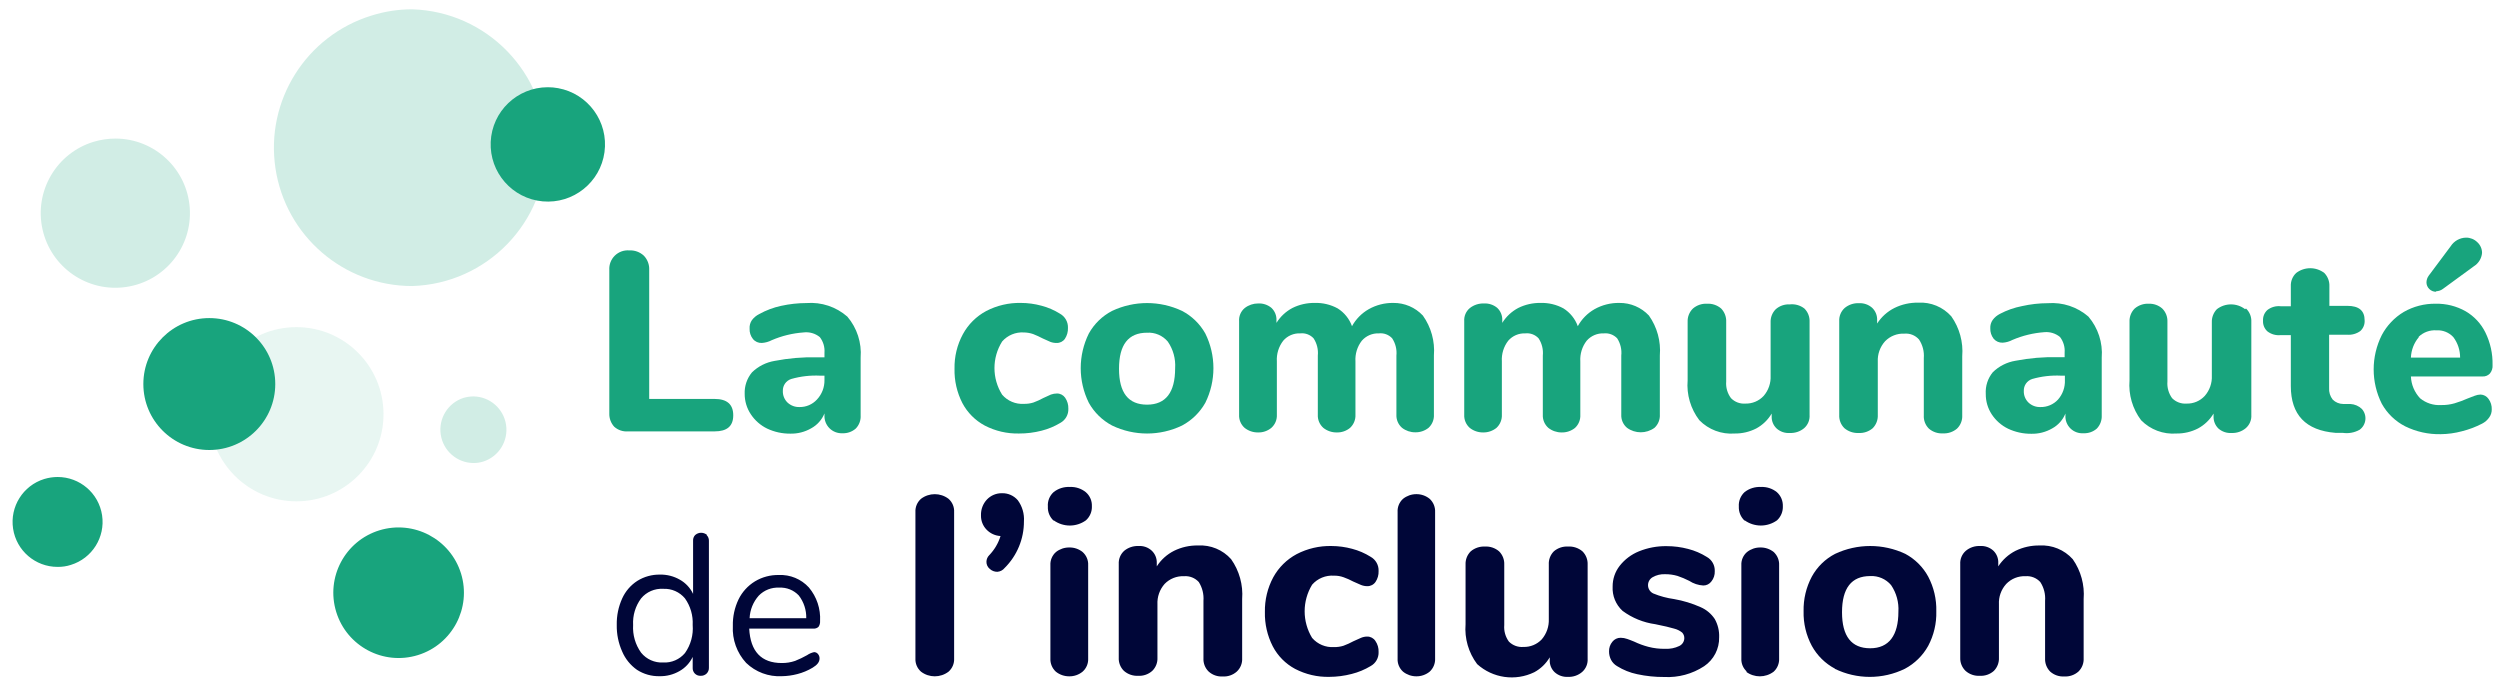
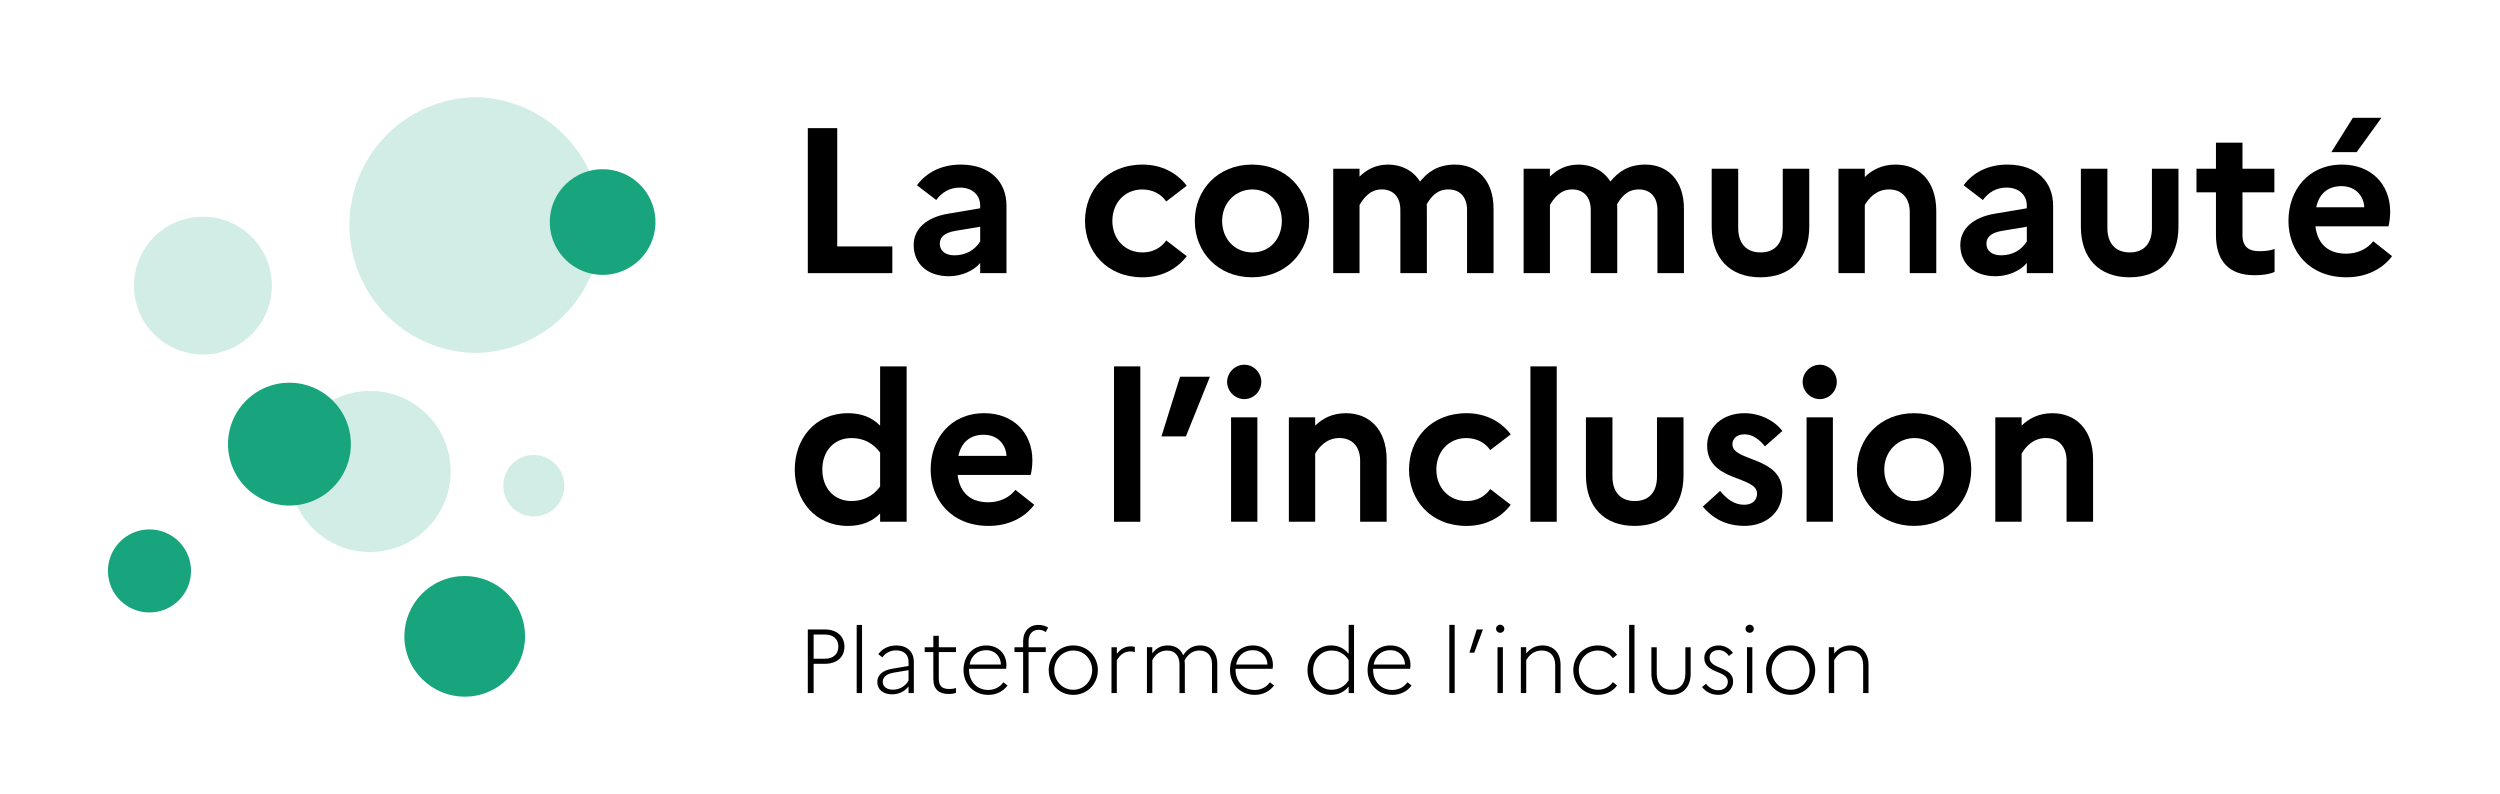
- <svg xmlns="http://www.w3.org/2000/svg" width="940" height="255" viewBox="0 0 940 255" preserveAspectRatio="xMinYMin meet" fill="none">
-   <path fill-rule="evenodd" clip-rule="evenodd" d="M266.55 203.3a2.853 2.853 0 00-.85-2.1l.15-.05a3.401 3.401 0 00-4.45 0 2.851 2.851 0 00-.8 2.15v20a11.998 11.998 0 00-5-5.35 14.352 14.352 0 00-7.45-1.9c-3-.05-5.952.766-8.5 2.35a15.408 15.408 0 00-5.7 6.6 22.956 22.956 0 00-2.05 10 23.364 23.364 0 002.05 10 16.104 16.104 0 005.55 6.85 15 15 0 008.5 2.4c2.61.056 5.186-.601 7.45-1.9a11.998 11.998 0 005-5.35v4.05a2.9 2.9 0 00.8 2.2 2.847 2.847 0 002.2.85 3.047 3.047 0 002.25-.85c.577-.583.885-1.38.85-2.2V203.3zm-6.1 31.7a16.045 16.045 0 01-2.9 10.55 9.997 9.997 0 01-8.2 3.55 9.998 9.998 0 01-8.3-3.7 16.198 16.198 0 01-3-10.4 15.35 15.35 0 013-10 10.001 10.001 0 018.3-3.6 10.001 10.001 0 018.2 3.6 15.851 15.851 0 012.9 10zM308.15 247.6a2.451 2.451 0 00-.6-1.7 1.852 1.852 0 00-1.45-.7 7.404 7.404 0 00-2.65 1.15 36.034 36.034 0 01-4.5 2.15 14.99 14.99 0 01-5 .8c-7.7 0-11.8-4.35-12.25-12.95h24.1a2.501 2.501 0 001.95-.65 3.402 3.402 0 00.6-2.2 18.102 18.102 0 00-4.2-12.6 14.449 14.449 0 00-11.35-4.7 16.742 16.742 0 00-8.95 2.4 16.397 16.397 0 00-6.15 6.75 21.897 21.897 0 00-2.15 10 18.952 18.952 0 005 13.9 17.95 17.95 0 0013.4 5 24.23 24.23 0 005.85-.8 21.547 21.547 0 005.75-2.4c1.75-1.05 2.6-2.15 2.6-3.45zm-26.3-15.15a13.65 13.65 0 013.45-8.5 10 10 0 017.7-3 9.4 9.4 0 017.35 2.95 13.45 13.45 0 012.8 8.55h-21.3z" fill="#000638" />
-   <path d="M346.3 252.55a6.2 6.2 0 01-2.1-5v-55a6.201 6.201 0 012.1-5 8.55 8.55 0 0110.35 0 6.198 6.198 0 012.1 5v55a6.197 6.197 0 01-2.1 5 8.548 8.548 0 01-10.35 0zM382.7 188.1a12.052 12.052 0 012.3 7.95 24.55 24.55 0 01-7.25 17.5A3.897 3.897 0 01375 215a4.102 4.102 0 01-2.85-1.1 3.35 3.35 0 01-1.25-2.65 3.604 3.604 0 011.05-2.5 17.944 17.944 0 004.25-7.2 7.898 7.898 0 01-5.3-2.45 7.452 7.452 0 01-2.05-5.35 8.303 8.303 0 012.25-5.95 7.65 7.65 0 015.65-2.35 7.554 7.554 0 015.95 2.65z" fill="#000638" />
-   <path fill-rule="evenodd" clip-rule="evenodd" d="M394 190.45a6.698 6.698 0 002.2 5.35v-.15a10.35 10.35 0 0012.1 0 6.749 6.749 0 002.25-5.35 6.601 6.601 0 00-2.3-5.25 8.85 8.85 0 00-6-1.95 9.052 9.052 0 00-6.05 1.9 6.6 6.6 0 00-2.2 5.45zm.95 57.1a6.35 6.35 0 002.05 5 8 8 0 005.05 1.75 7.746 7.746 0 005-1.75 6.197 6.197 0 002.1-5v-35a6.198 6.198 0 00-2.1-5 7.704 7.704 0 00-5-1.7 7.952 7.952 0 00-5 1.7 6.201 6.201 0 00-2.1 5v35z" fill="#000638" />
-   <path d="M462.9 210.25a23.002 23.002 0 014.15 15v22.25a6.35 6.35 0 01-2 5 7.297 7.297 0 01-5.3 1.85 7.2 7.2 0 01-5.3-1.85 6.497 6.497 0 01-1.95-5v-21.6a11.603 11.603 0 00-1.75-7.05 6.8 6.8 0 00-5.55-2.2 9.603 9.603 0 00-7.3 2.9 10.8 10.8 0 00-2.7 7.7v20a6.5 6.5 0 01-1.95 5 7.297 7.297 0 01-5.3 1.85 7.498 7.498 0 01-5.35-1.85 6.497 6.497 0 01-1.95-5V212.1a6.249 6.249 0 012.05-5 7.953 7.953 0 015.35-1.8 6.65 6.65 0 015 1.75 6.05 6.05 0 011.9 4.6v1.3a16.597 16.597 0 016.5-5.85 19.55 19.55 0 019-2 15.453 15.453 0 0112.45 5.15zM486.95 251.5a20.25 20.25 0 01-8.4-8.5 27.002 27.002 0 01-2.95-12.9 26.548 26.548 0 013.15-13.05 21.706 21.706 0 018.8-8.7 27.107 27.107 0 0113.1-3.05 29.97 29.97 0 017.75 1.05 25.023 25.023 0 016.95 3 5.85 5.85 0 013 5.35 6.852 6.852 0 01-1.15 4.1 3.649 3.649 0 01-3.1 1.6 6.347 6.347 0 01-2.35-.45l-2.95-1.3a26.126 26.126 0 00-3.6-1.6 10.013 10.013 0 00-3.6-.6 10.003 10.003 0 00-8.25 3.4 19.25 19.25 0 000 20 10 10 0 008.25 3.45 10.84 10.84 0 003.55-.5 28.033 28.033 0 003.75-1.7l2.9-1.3a5.912 5.912 0 012.3-.45 3.6 3.6 0 013.05 1.65 6.801 6.801 0 011.2 4.15 5.75 5.75 0 01-3 5.3 26.072 26.072 0 01-7.1 2.95 33.75 33.75 0 01-8.45 1.1c-4.468.1-8.888-.932-12.85-3zM527.55 252.55a6.199 6.199 0 01-2.05-5v-55a6.201 6.201 0 012.05-5 8.003 8.003 0 015-1.75 7.85 7.85 0 015 1.75 6.35 6.35 0 012.05 5v55a6.35 6.35 0 01-2.05 5 7.85 7.85 0 01-5 1.75 7.997 7.997 0 01-5-1.75zM595 207.3a6.598 6.598 0 011.95 5v35.35a6.1 6.1 0 01-2.05 5 7.651 7.651 0 01-5.35 1.85 6.85 6.85 0 01-5-1.75 5.948 5.948 0 01-1.85-4.6v-1a14.998 14.998 0 01-5.8 5.6 19.4 19.4 0 01-21.5-3.05 22.051 22.051 0 01-4.35-15v-22.4a6.598 6.598 0 011.95-5 7.702 7.702 0 015.35-1.8 7.503 7.503 0 015.3 1.8 6.598 6.598 0 011.95 5V235a9.248 9.248 0 001.75 6.25 6.9 6.9 0 005.45 2 9.098 9.098 0 006.9-2.85 11.052 11.052 0 002.65-7.65V212.3a6.551 6.551 0 011.9-5 7.503 7.503 0 015.3-1.8 7.699 7.699 0 015.45 1.8zM615.6 253.5a23.056 23.056 0 01-7.6-3.05 5.995 5.995 0 01-2.25-2.35 6.887 6.887 0 01-.75-3.1 5.447 5.447 0 011.25-3.7 3.9 3.9 0 013.1-1.5 7.56 7.56 0 012.5.45c.8.3 1.7.6 2.6 1a30.013 30.013 0 005.3 1.95c2.088.547 4.242.8 6.4.75 1.81.094 3.615-.267 5.25-1.05a3.3 3.3 0 001.9-2.9 3 3 0 00-.8-2.15 7.81 7.81 0 00-3.05-1.5c-1.5-.45-3.8-1-7.05-1.65a26.908 26.908 0 01-12.3-5 11.547 11.547 0 01-3.75-9.15 12.546 12.546 0 012.65-7.8 17.6 17.6 0 017.25-5.45 26.6 26.6 0 0110.4-1.95 31.591 31.591 0 018.1 1.05 24.683 24.683 0 017 3 5.85 5.85 0 013 5.35 5.75 5.75 0 01-1.25 3.85 3.749 3.749 0 01-3.05 1.55 10.743 10.743 0 01-5.3-1.75 32.444 32.444 0 00-4.4-1.85 16.084 16.084 0 00-4.65-.65 8.652 8.652 0 00-4.75 1.15 3.45 3.45 0 00.3 6.1 31.845 31.845 0 007.8 2.1 42.198 42.198 0 0110 3.05c2.159.941 4 2.486 5.3 4.45a13.003 13.003 0 011.65 6.85 12.798 12.798 0 01-5.65 10.9 24.996 24.996 0 01-15 4.05 46.667 46.667 0 01-10.15-1.05z" fill="#000638" />
-   <path fill-rule="evenodd" clip-rule="evenodd" d="M653.8 190.45a6.85 6.85 0 002.2 5.35v-.15a10.448 10.448 0 0012.15 0 6.852 6.852 0 002.2-5.35 6.75 6.75 0 00-2.25-5.25 8.853 8.853 0 00-6-1.95 9.208 9.208 0 00-6.1 1.9 6.75 6.75 0 00-2.2 5.45zm.95 57.1a6.197 6.197 0 002.1 5h-.35a8.599 8.599 0 0010.4 0 6.35 6.35 0 002.05-5v-35a6.35 6.35 0 00-2.05-5 7.8 7.8 0 00-5-1.7 7.952 7.952 0 00-5 1.7 6.098 6.098 0 00-2.15 5v35zM681.25 242.85a21.356 21.356 0 008.75 8.6h-.15a30 30 0 0026.4 0 21.643 21.643 0 008.75-8.6 26.14 26.14 0 003.05-13A26.504 26.504 0 00725 216.8a21.205 21.205 0 00-8.6-8.55 31.002 31.002 0 00-26.4 0 20.906 20.906 0 00-8.75 8.55 26.501 26.501 0 00-3.1 13.05 26.193 26.193 0 003.1 13zm29.8-22.85a16.051 16.051 0 012.75 10c0 8.9-3.55 13.75-10.6 13.75s-10.6-4.5-10.6-13.55 3.55-13.6 10.6-13.6a9.601 9.601 0 017.85 3.4z" fill="#000638" />
-   <path d="M779.35 210.25a23.002 23.002 0 014.1 15v22.25a6.5 6.5 0 01-1.95 5 7.397 7.397 0 01-5.35 1.85 7.294 7.294 0 01-5.3-1.85 6.648 6.648 0 01-1.9-5v-21.6a11.257 11.257 0 00-1.8-7.05 6.8 6.8 0 00-5.55-2.2 9.5 9.5 0 00-7.25 2.9 10.599 10.599 0 00-2.75 7.7v20a6.652 6.652 0 01-1.9 5 7.295 7.295 0 01-5.3 1.85 7.397 7.397 0 01-5.35-1.85 6.55 6.55 0 01-2-5V212.1a6.15 6.15 0 012.1-5 7.798 7.798 0 015.35-1.8 6.754 6.754 0 015 1.75 6.052 6.052 0 011.85 4.6v1.3a16.953 16.953 0 016.5-5.85 20.01 20.01 0 019-2 15.598 15.598 0 0112.5 5.15z" fill="#000638" />
-   <circle opacity=".5" cx="111.45" cy="155.75" r="32.75" fill="#D1EDE5" />
-   <circle cx="78.7" cy="144.4" r="24.8" fill="#18A47D" />
-   <path d="M155 3.5a50.547 50.547 0 00-15.3 2.35c-24.595 7.569-39.956 31.989-36.127 57.436 3.828 25.447 25.693 44.267 51.427 44.264 28.105-.871 50.437-23.906 50.437-52.025 0-28.118-22.332-51.154-50.437-52.025z" fill="#D1EDE5" />
-   <path d="M173.35 215.651c3.981 12.957-3.293 26.69-16.249 30.675-12.957 3.985-26.691-3.285-30.681-16.24-3.989-12.955 3.276-26.692 16.23-30.685 12.963-3.968 26.692 3.299 30.7 16.25zM21.65 179.35c-1.694.008-3.378.26-5 .75a16.9 16.9 0 005 33.05 15.453 15.453 0 005-.75 16.9 16.9 0 00-5-33.05z" fill="#18A47D" />
-   <path d="M178 149.051a13.754 13.754 0 00-3.7.55 12.548 12.548 0 00-8.577 13.824A12.55 12.55 0 00178 174.101a12.118 12.118 0 003.7-.55 12.55 12.55 0 00-3.7-24.5M43.45 52.1c-2.777.006-5.538.41-8.2 1.2-14.057 4.25-22.457 18.623-19.26 32.956 3.196 14.333 16.908 23.775 31.438 21.648 14.531-2.126 24.962-15.1 23.918-29.749C70.302 63.507 58.136 52.143 43.45 52.1z" fill="#D1EDE5" />
-   <path d="M205.95 32.8c-11.493.02-20.939 9.074-21.443 20.556-.505 11.482 8.11 21.33 19.557 22.358 11.447 1.027 21.678-7.13 23.226-18.518 1.548-11.389-6.134-21.98-17.44-24.046a20.558 20.558 0 00-3.9-.35zM230.95 160.45a7.053 7.053 0 01-1.85-5V101.5a6.953 6.953 0 017.5-7.35 7.45 7.45 0 015.5 2 7.246 7.246 0 012 5.35V150h24.6c4.65 0 7 2.05 7 6.15 0 4.1-2.35 6.05-7 6.05h-32.55a6.898 6.898 0 01-5.2-1.75z" fill="#18A47D" />
-   <path fill-rule="evenodd" clip-rule="evenodd" d="M323.6 134.45a21.196 21.196 0 00-5-15.4 20.85 20.85 0 00-15.35-5.1 44.708 44.708 0 00-9.55 1.05 30.024 30.024 0 00-8.25 3.1 7.65 7.65 0 00-2.75 2.3 5.003 5.003 0 00-.85 3.15 5.802 5.802 0 001.25 3.9 4.05 4.05 0 003.35 1.5 9.29 9.29 0 003.75-1.05 36.839 36.839 0 0111.9-2.9 8.099 8.099 0 016.15 1.75 8.5 8.5 0 011.75 5.9v1.7h-2.75a74.62 74.62 0 00-16 1.35 16 16 0 00-8.5 4.3 11.95 11.95 0 00-2.75 8.1 13.707 13.707 0 002.3 7.65 15.403 15.403 0 006.15 5.4 19.994 19.994 0 008.7 1.9 14.998 14.998 0 007.85-2 11.148 11.148 0 005-5.6v.7a6.453 6.453 0 006.75 6.75 7.095 7.095 0 005-1.75 6.498 6.498 0 001.85-5v-21.7zM310 142.9a10.4 10.4 0 01-2.85 7.35 8.702 8.702 0 01-6.55 2.8 6.301 6.301 0 01-4.45-1.65 5.8 5.8 0 01-1.8-4.4 4.55 4.55 0 013.15-4.5 33.502 33.502 0 0110.9-1.25h1.6v1.65z" fill="#18A47D" />
-   <path d="M370.25 160a20.397 20.397 0 01-8.4-8.45 27.002 27.002 0 01-2.95-12.9 26.196 26.196 0 013.15-13 21.548 21.548 0 018.75-8.7 27.052 27.052 0 0113.05-3.05 29.54 29.54 0 017.75 1.05 25.023 25.023 0 016.95 3 5.85 5.85 0 013 5.35 6.951 6.951 0 01-1.15 4.1 3.65 3.65 0 01-3.1 1.55 6.282 6.282 0 01-2.35-.4l-2.9-1.3a35.217 35.217 0 00-3.6-1.65 11.349 11.349 0 00-3.45-.6 10.001 10.001 0 00-8.2 3.4 18.801 18.801 0 000 20 9.998 9.998 0 008.2 3.45 11.037 11.037 0 003.55-.5 27.427 27.427 0 003.75-1.7l2.85-1.3a6.955 6.955 0 012.3-.4 3.701 3.701 0 013.05 1.6 6.903 6.903 0 011.2 4.15 5.8 5.8 0 01-3 5.3 26.072 26.072 0 01-7.1 2.95 33.404 33.404 0 01-8.45 1.05 26.639 26.639 0 01-12.9-3z" fill="#18A47D" />
-   <path fill-rule="evenodd" clip-rule="evenodd" d="M409.4 151.45a21.503 21.503 0 008.75 8.55 30.3 30.3 0 0026.3 0 21.854 21.854 0 008.75-8.55 29.347 29.347 0 000-26.05 21.395 21.395 0 00-8.75-8.5 30.8 30.8 0 00-26.3 0 21.1 21.1 0 00-8.75 8.5 29.347 29.347 0 000 26.05zm29.7-23a15.796 15.796 0 012.75 10v.05c0 9-3.5 13.65-10.55 13.65-7.05 0-10.55-4.45-10.55-13.5s3.5-13.55 10.55-13.55a9.399 9.399 0 017.8 3.35z" fill="#18A47D" />
-   <path d="M535 118.65a22.75 22.75 0 014.15 15v22.2a6.3 6.3 0 01-2 5 7.749 7.749 0 01-5 1.7 8.048 8.048 0 01-5-1.7 6.2 6.2 0 01-2.1-5V133.7a10.004 10.004 0 00-1.6-6.5 5.95 5.95 0 00-5-1.85 8.049 8.049 0 00-6.4 2.75 11.546 11.546 0 00-2.4 7.8v20a6.35 6.35 0 01-2.05 5 7.55 7.55 0 01-5 1.7 7.946 7.946 0 01-5-1.7 6.2 6.2 0 01-2.1-5v-22.2a10.004 10.004 0 00-1.6-6.5 5.95 5.95 0 00-5-1.85 7.952 7.952 0 00-6.4 2.75 11.546 11.546 0 00-2.4 7.8v20a6.2 6.2 0 01-2.1 5 7.55 7.55 0 01-5 1.7 7.946 7.946 0 01-5-1.7 6.2 6.2 0 01-2.1-5v-35.1a5.899 5.899 0 012.15-5 8.15 8.15 0 015-1.7 7.203 7.203 0 015 1.65 6.05 6.05 0 011.9 4.7v.95a15.7 15.7 0 016-5.6 18.25 18.25 0 018.4-1.9 16.955 16.955 0 018.6 2.05 13.155 13.155 0 015.4 6.7 16.503 16.503 0 016.3-6.4 18.292 18.292 0 019.25-2.35 15.002 15.002 0 0111.1 4.75zM620 118.65a22.749 22.749 0 014.1 15v22.2a6.3 6.3 0 01-2 5 8.75 8.75 0 01-10.35 0 6.098 6.098 0 01-2.15-5V133.7a9.999 9.999 0 00-1.55-6.5 6.1 6.1 0 00-5-1.85 8.098 8.098 0 00-6.45 2.75 11.546 11.546 0 00-2.4 7.8v20a6.3 6.3 0 01-2 5 7.749 7.749 0 01-5 1.7 8.048 8.048 0 01-5-1.7 6.197 6.197 0 01-2.1-5v-22.2a10.004 10.004 0 00-1.6-6.5 5.95 5.95 0 00-5-1.85 8.049 8.049 0 00-6.4 2.75 11.546 11.546 0 00-2.4 7.8v20a6.35 6.35 0 01-2.05 5 7.797 7.797 0 01-5 1.7 7.946 7.946 0 01-5-1.7 6.197 6.197 0 01-2.1-5v-35.1a5.899 5.899 0 012.15-5 8.149 8.149 0 015.25-1.7 7.203 7.203 0 015 1.65 6.05 6.05 0 011.9 4.7v.95a15.7 15.7 0 016-5.6 18.25 18.25 0 018.4-1.9 16.957 16.957 0 018.6 2.05 13.155 13.155 0 015.4 6.7 16.503 16.503 0 016.3-6.4 18.501 18.501 0 019.3-2.35 15.003 15.003 0 0111.15 4.75zM678.45 116a6.602 6.602 0 011.95 5v35a6.052 6.052 0 01-2.05 5 7.85 7.85 0 01-5.35 1.8 6.697 6.697 0 01-5-1.7 5.948 5.948 0 01-1.85-4.6v-1a14.998 14.998 0 01-5.8 5.6 17.298 17.298 0 01-8.1 1.9 16.797 16.797 0 01-13.3-5 21.748 21.748 0 01-4.4-15v-22a6.6 6.6 0 012-5 7.551 7.551 0 015.3-1.8 7.503 7.503 0 015.3 1.8 6.75 6.75 0 011.9 5v22.45a9.148 9.148 0 001.8 6.25 6.8 6.8 0 005.4 2.05 9.05 9.05 0 006.9-2.9 10.8 10.8 0 002.6-7.6v-20a6.598 6.598 0 011.95-5 7.35 7.35 0 015.25-1.8 7.605 7.605 0 015.5 1.55zM733.7 118.95a22.853 22.853 0 014.1 15v22.2a6.5 6.5 0 01-1.95 5 7.551 7.551 0 01-5.3 1.8 7.4 7.4 0 01-5.3-1.8 6.497 6.497 0 01-1.9-5v-21.5a11.006 11.006 0 00-1.8-7 6.55 6.55 0 00-5.5-2.2 9.499 9.499 0 00-7.25 2.85 10.7 10.7 0 00-2.75 7.7v20a6.652 6.652 0 01-1.9 5 7.499 7.499 0 01-5.3 1.8 7.697 7.697 0 01-5.35-1.8 6.497 6.497 0 01-1.95-5v-35.2a6.249 6.249 0 012.05-5 7.847 7.847 0 015.35-1.8 6.95 6.95 0 015 1.75 6.052 6.052 0 011.85 4.6v1.3a16.597 16.597 0 016.5-5.85 19.46 19.46 0 018.95-2 15.453 15.453 0 0112.45 5.15z" fill="#18A47D" />
-   <path fill-rule="evenodd" clip-rule="evenodd" d="M790.25 134.45a21.204 21.204 0 00-5-15.4A20.853 20.853 0 00770 114c-3.281.008-6.55.377-9.75 1.1A30.022 30.022 0 00752 118a7.641 7.641 0 00-2.75 2.3 5.003 5.003 0 00-.9 3.15 6.042 6.042 0 001.25 3.9 4.197 4.197 0 003.4 1.5 8.955 8.955 0 003.7-1.05 37.418 37.418 0 0111.95-2.9 8.101 8.101 0 015.9 1.8 8.5 8.5 0 011.75 5.9v1.7h-2.5a74.614 74.614 0 00-16 1.35 15.85 15.85 0 00-8.5 4.3 11.75 11.75 0 00-2.65 8.2 13.698 13.698 0 002.25 7.65 15.39 15.39 0 006.15 5.4 19.994 19.994 0 008.7 1.9 15 15 0 007.85-2 11.144 11.144 0 005-5.6v.7a6.349 6.349 0 006.8 6.7 7.097 7.097 0 005-1.75 6.7 6.7 0 001.85-5v-21.7zm-13.85 8.45a10.4 10.4 0 01-2.6 7.35 8.697 8.697 0 01-6.6 2.8 6.197 6.197 0 01-4.45-1.65 5.8 5.8 0 01-1.8-4.4 4.55 4.55 0 013.15-4.5 33.499 33.499 0 0110.9-1.25h1.4v1.65z" fill="#18A47D" />
-   <path d="M844.5 116a6.45 6.45 0 012 5v35a6.048 6.048 0 01-2.1 5 7.753 7.753 0 01-5.3 1.8 6.803 6.803 0 01-5-1.7 6.1 6.1 0 01-1.8-4.6v-1a15.292 15.292 0 01-5.85 5.6 17.298 17.298 0 01-8.1 1.9 16.798 16.798 0 01-13.3-5 22 22 0 01-4.35-15v-22a6.6 6.6 0 011.95-5 7.603 7.603 0 015.35-1.8 7.253 7.253 0 015 1.8 6.597 6.597 0 011.95 5v22.45a9.4 9.4 0 001.75 6.25 6.9 6.9 0 005.45 2.05 8.948 8.948 0 006.85-2.9 10.798 10.798 0 002.65-7.6v-20a6.75 6.75 0 011.9-5 8.7 8.7 0 0110.6 0l.35-.25zM888.05 153.75a5.3 5.3 0 01-.85 7.85 9.996 9.996 0 01-6.35 1.15h-2.7c-11.2-.9-16.8-6.8-16.8-17.6V126h-3.8a6.95 6.95 0 01-5-1.4 5.001 5.001 0 01-1.65-4 5 5 0 011.65-4.05 6.95 6.95 0 015-1.4h3.8v-7.5a6.45 6.45 0 012-5 8.7 8.7 0 0110.6 0 6.75 6.75 0 011.9 5V115h6.75c4.35 0 6.5 1.8 6.5 5.45a4.998 4.998 0 01-1.6 4 7.353 7.353 0 01-5 1.4h-6.75v20a6.352 6.352 0 001.35 4.4 5.65 5.65 0 003.95 1.65h2.7a6.75 6.75 0 014.3 1.85z" fill="#18A47D" />
-   <path fill-rule="evenodd" clip-rule="evenodd" d="M913.4 108.65a3.498 3.498 0 002.6 1.05v-.2a4.297 4.297 0 002.5-.85l11.7-8.55a6.547 6.547 0 003.05-5 5.448 5.448 0 00-1.8-4.05 5.95 5.95 0 00-4.2-1.7 7 7 0 00-5.8 3.25l-8.25 11.05a4.4 4.4 0 00-.85 2.5 3.447 3.447 0 001.05 2.5zM935.7 150a6.303 6.303 0 011.2 3.95 5.006 5.006 0 01-.95 3 7.302 7.302 0 01-2.7 2.35 35.007 35.007 0 01-7.55 2.85 31.937 31.937 0 01-8 1.1 28.84 28.84 0 01-13.35-2.95 20.943 20.943 0 01-8.8-8.5 28.803 28.803 0 010-25.8 22.298 22.298 0 018.25-8.7 23.454 23.454 0 0112-3.1 21.953 21.953 0 0111.3 2.85 18.856 18.856 0 017.4 7.95 26.355 26.355 0 012.7 12.25 4.447 4.447 0 01-1 3.2 3.549 3.549 0 01-2.85 1.1H906.5a12.749 12.749 0 003.45 8.2 11.35 11.35 0 007.95 2.55c1.69.033 3.375-.187 5-.65a41.175 41.175 0 005-1.85l2.6-1a6.605 6.605 0 012.2-.45 3.801 3.801 0 013 1.65zm-26.25-23.2a12.704 12.704 0 00-2.95 7.65H925a12.697 12.697 0 00-2.55-7.7 8 8 0 00-6.35-2.55 8.8 8.8 0 00-6.65 2.4v.2z" fill="#18A47D" />
+ <svg xmlns="http://www.w3.org/2000/svg" id="Communauté-Horizontal-Couleur" width="1521" height="483" viewBox="0 0 1521.58 483.33">
+   <defs>
+     <style>.cls-1{fill:#18a47d;}.cls-2{fill:#d1ede5;}</style>
+   </defs>
+   <path class="cls-2" d="m225.19,237.99c-4.9-.01-9.76.72-14.44,2.17-23.3,7.04-37.9,30.1-34.29,54.17,3.6,24.07,24.32,41.84,48.66,41.75,4.9-.01,9.77-.77,14.44-2.24,23.17-7.13,37.64-30.13,34.05-54.1-3.59-23.97-24.17-41.72-48.41-41.74" />
+   <path class="cls-1" d="m211.65,259.09c4.59,14.48-.03,30.29-11.69,40.02-11.66,9.73-28.04,11.45-41.47,4.35-13.42-7.1-21.22-21.61-19.74-36.72,1.48-15.11,11.96-27.83,26.51-32.18,19.57-5.86,40.22,5.07,46.39,24.54h0Z" />
+   <path class="cls-1" d="m317.82,376.63c5.96,19.39-4.93,39.94-24.32,45.9-19.39,5.96-39.94-4.92-45.91-24.3-5.97-19.39,4.9-39.94,24.29-45.92,19.4-5.94,39.94,4.94,45.94,24.32h0Z" />
+   <path class="cls-1" d="m90.81,322.31c-2.54.01-5.06.39-7.48,1.12-12.64,3.9-20.15,16.88-17.21,29.78,2.94,12.9,15.32,21.36,28.41,19.39,13.08-1.96,22.44-13.68,21.47-26.87-.98-13.2-11.96-23.41-25.19-23.42" />
+   <path class="cls-2" d="m324.78,276.97c-1.87.02-3.74.3-5.54.82-8.77,2.81-14.21,11.58-12.84,20.69,1.38,9.11,9.16,15.88,18.37,15.97,1.88.01,3.75-.26,5.54-.82,8.77-2.81,14.21-11.58,12.84-20.69-1.38-9.11-9.16-15.88-18.37-15.97" />
+   <path class="cls-2" d="m123.43,131.89c-4.16,0-8.29.61-12.27,1.8-21.04,6.36-33.6,27.87-28.82,49.32,4.78,21.45,25.3,35.58,47.05,32.4,21.74-3.18,37.35-22.6,35.79-44.52-1.56-21.92-19.77-38.92-41.74-38.99" />
+   <path class="cls-2" d="m290.36,59.17c-7.77-.01-15.49,1.18-22.9,3.52-36.8,11.33-59.79,47.87-54.06,85.95,5.73,38.08,38.45,66.24,76.96,66.24,42.06-1.3,75.47-35.77,75.47-77.85s-33.42-76.55-75.47-77.85" />
+   <path class="cls-1" d="m366.6,103.01c-17.2.03-31.33,13.58-32.09,30.76-.76,17.18,12.14,31.92,29.27,33.46,17.13,1.54,32.44-10.67,34.76-27.71,2.32-17.04-9.18-32.89-26.1-35.98-1.92-.36-3.88-.54-5.84-.52" />
+   <path d="m491.58,421.95h3.54v-17.82h6.86c7.36,0,11.9-4.15,11.9-10.4s-4.54-10.51-11.9-10.51h-10.4v38.73Zm10.46-35.63c5.09,0,8.13,2.77,8.13,7.3s-3.04,7.41-8.13,7.41h-6.92v-14.72h6.92Zm19.29,35.63h3.26v-41.5h-3.26v41.5Zm21.57.77c3.87,0,7.64-1.66,10.01-4.81v4.04h3.21v-19.09c0-6.14-4.2-9.9-10.62-9.9-4.81,0-8.63,2.05-11.01,5.31l2.49,1.94c1.88-2.66,4.81-4.26,8.41-4.26,4.37,0,7.52,2.43,7.52,6.92v2.6l-9.96,1.66c-5.86,1-9.07,3.87-9.07,8.08,0,4.59,3.6,7.52,9.02,7.52Zm-5.7-7.58c0-2.77,2.05-4.81,6.47-5.59l9.24-1.55v6.36c-2.1,3.6-5.59,5.53-9.63,5.53-3.76,0-6.09-2.05-6.09-4.76Zm30.79-1.99c0,6.81,3.65,9.35,9.35,9.35,1.77,0,3.15-.22,4.43-.66v-2.99c-1.11.39-2.32.61-4.09.61-3.76,0-6.36-1.22-6.36-6.31v-16.16h10.46v-2.93h-10.46v-6.97h-3.32v6.97h-5.26v2.93h5.26v16.16Zm45.16,4.2l-2.49-1.99c-2.05,2.88-5.31,4.7-9.24,4.7-6.86,0-11.67-5.15-11.67-12.23v-.66h22.52c.17-.66.22-1.49.22-2.32,0-6.58-4.76-11.9-12.23-11.9-8.35,0-13.89,6.42-13.89,15.05,0,8.13,5.92,15.05,15.05,15.05,5.09,0,9.18-2.21,11.73-5.7Zm-12.95-21.52c5.42,0,8.8,3.87,8.96,8.74h-19.09c1.05-5.48,4.92-8.74,10.12-8.74Zm17.21-1.77v2.93h5.26v24.95h3.32v-24.95h10.46v-2.93h-10.46v-3.76c0-4.37,2.49-6.86,6.09-6.86,1.77,0,3.15.5,4.37,1.38l1.44-2.77c-1.33-.83-3.37-1.6-5.92-1.6-5.53,0-9.3,3.93-9.3,9.9v3.71h-5.26Zm35.77-1.11c-8.91,0-14.94,7.08-14.94,15.05s6.03,15.05,14.94,15.05,14.99-7.08,14.99-15.05-6.03-15.05-14.99-15.05Zm.06,27c-6.81,0-11.62-5.59-11.62-11.95s4.81-11.95,11.62-11.95,11.45,5.53,11.45,11.95-4.87,11.95-11.45,11.95Zm23.21,1.99h3.26v-19.97c2.1-3.49,4.59-5.37,8.41-5.37,1,0,1.72.17,2.55.39v-3.15c-.72-.22-1.55-.33-2.32-.33-3.76,0-6.36,1.66-8.63,4.54v-3.98h-3.26v27.89Zm21.61,0h3.26v-20.03c1.88-3.54,4.76-5.86,8.96-5.86,4.54,0,7.58,2.93,7.58,8.35v17.54h3.26v-17.65c0-.77-.06-1.55-.17-2.27,2.32-4.04,5.2-5.98,9.07-5.98,4.54,0,7.64,2.93,7.64,8.35v17.54h3.21v-17.65c0-7.36-4.32-11.34-10.4-11.34-4.81,0-7.97,2.32-10.35,5.98-1.6-3.93-5.09-5.98-9.41-5.98s-7.14,1.88-9.41,4.81v-3.71h-3.26v27.89Zm77.34-4.59l-2.49-1.99c-2.05,2.88-5.31,4.7-9.24,4.7-6.86,0-11.67-5.15-11.67-12.23v-.66h22.52c.17-.66.22-1.49.22-2.32,0-6.58-4.76-11.9-12.23-11.9-8.35,0-13.89,6.42-13.89,15.05,0,8.13,5.92,15.05,15.05,15.05,5.09,0,9.18-2.21,11.73-5.7Zm-12.95-21.52c5.42,0,8.8,3.87,8.96,8.74h-19.09c1.05-5.48,4.92-8.74,10.12-8.74Zm33.34,12.17c0,8.13,5.7,15.05,14.39,15.05,4.37,0,8.08-1.83,10.68-5.09v3.98h3.26v-41.5h-3.26v17.59c-2.6-3.26-6.31-5.09-10.68-5.09-8.69,0-14.39,6.92-14.39,15.05Zm3.43,0c0-6.58,4.65-11.95,11.23-11.95,4.26,0,8.08,1.99,10.4,5.81v12.28c-2.27,3.76-6.09,5.81-10.4,5.81-6.58,0-11.23-5.37-11.23-11.95Zm59.93,9.35l-2.49-1.99c-2.05,2.88-5.31,4.7-9.24,4.7-6.86,0-11.67-5.15-11.67-12.23v-.66h22.52c.17-.66.22-1.49.22-2.32,0-6.58-4.76-11.9-12.23-11.9-8.35,0-13.89,6.42-13.89,15.05,0,8.13,5.92,15.05,15.05,15.05,5.09,0,9.18-2.21,11.73-5.7Zm-12.95-21.52c5.42,0,8.8,3.87,8.96,8.74h-19.09c1.05-5.48,4.92-8.74,10.12-8.74Zm35.94,26.11h3.26v-41.5h-3.26v41.5Zm15.2-24.57l5.26-14.16h-3.76l-4.48,14.16h2.99Zm15.8-12.12c1.38,0,2.49-1.05,2.49-2.49,0-1.33-1.11-2.43-2.49-2.43s-2.55,1.11-2.55,2.43c0,1.44,1.16,2.49,2.55,2.49Zm-1.66,36.68h3.26v-27.89h-3.26v27.89Zm14.21,0h3.26v-20.03c2.16-3.6,5.09-5.86,9.52-5.86,4.87,0,8.13,3.15,8.13,8.91v16.99h3.26v-17.1c0-7.69-4.59-11.9-10.95-11.9-4.37,0-7.52,1.88-9.96,4.92v-3.82h-3.26v27.89Zm46.97-1.99c-6.86,0-11.67-5.37-11.67-11.95s4.81-11.95,11.62-11.95c3.87,0,7.08,1.83,9.07,4.65l2.6-2.05c-2.55-3.43-6.64-5.7-11.67-5.7-9.02,0-14.99,6.92-14.99,15.05s5.98,15.05,14.99,15.05c5.03,0,9.13-2.27,11.67-5.7l-2.6-2.05c-1.99,2.82-5.15,4.65-9.02,4.65Zm18.95,1.99h3.26v-41.5h-3.26v41.5Zm34.24-11.84c0,6.31-3.54,9.85-8.69,9.85s-8.74-3.54-8.74-9.85v-16.04h-3.26v15.99c0,8.3,4.81,13,12.01,13s11.9-4.7,11.9-13v-15.99h-3.21v16.04Zm10.15,8.19c2.43,3.1,5.86,4.76,10.01,4.76,5.09,0,8.91-3.32,8.91-8.13,0-9.41-14.33-7.19-14.33-14.44,0-2.55,1.94-4.7,5.42-4.7,2.55,0,4.81,1.27,6.36,3.6l2.43-1.94c-1.94-2.66-5.09-4.48-8.85-4.48-5.15,0-8.58,3.49-8.58,7.52,0,9.85,14.33,7.47,14.33,14.55,0,2.88-2.1,5.2-5.75,5.2-2.99,0-5.42-1.27-7.52-3.93l-2.43,1.99Zm29.02-33.03c1.38,0,2.49-1.05,2.49-2.49,0-1.33-1.11-2.43-2.49-2.43s-2.54,1.11-2.54,2.43c0,1.44,1.16,2.49,2.54,2.49Zm-1.66,36.68h3.26v-27.89h-3.26v27.89Zm26.55-28.99c-8.91,0-14.94,7.08-14.94,15.05s6.03,15.05,14.94,15.05,14.99-7.08,14.99-15.05-6.03-15.05-14.99-15.05Zm.06,27c-6.81,0-11.62-5.59-11.62-11.95s4.81-11.95,11.62-11.95,11.45,5.53,11.45,11.95-4.87,11.95-11.45,11.95Zm23.21,1.99h3.26v-20.03c2.16-3.6,5.09-5.86,9.52-5.86,4.87,0,8.13,3.15,8.13,8.91v16.99h3.26v-17.1c0-7.69-4.59-11.9-10.95-11.9-4.37,0-7.52,1.88-9.96,4.92v-3.82h-3.26v27.89Z" />
+   <path d="m491.58,78.01h17.91v72.02h33.55v16.27h-51.46v-88.29Z" />
+   <path d="m556.03,149.14c0-9.59,7.44-16.78,21.06-19.05l19.42-3.28v-1.64c0-6.68-5.04-10.97-12.36-10.97-6.18,0-10.97,2.9-14.38,7.57l-11.73-8.96c5.68-7.82,15.01-12.61,26.61-12.61,18.41,0,27.88,10.97,27.88,24.97v41.12h-16.02v-6.18c-4.04,4.92-11.6,8.07-19.04,8.07-12.74,0-21.44-7.32-21.44-19.04Zm24.72,6.31c7.32,0,12.61-3.41,15.77-8.45v-8.96l-15.13,2.52c-6.69,1.13-9.46,3.91-9.46,7.82,0,4.29,3.41,7.06,8.83,7.06Z" />
+   <path d="m709.78,146.37l12.49,9.59c-5.93,7.82-15.26,12.87-26.87,12.87-21.95,0-35.06-15.77-35.06-34.31s13.12-34.31,35.06-34.31c11.6,0,20.94,5.04,26.87,12.87l-12.49,9.59c-3.03-4.42-8.07-7.32-14.63-7.32-10.47,0-18.16,8.07-18.16,19.17s7.69,19.17,18.42,19.17c6.31,0,11.35-2.9,14.38-7.32Z" />
+   <path d="m796.81,134.51c0,19.05-14.13,34.31-34.81,34.31s-34.81-15.26-34.81-34.31,14.13-34.31,34.81-34.31,34.81,15.26,34.81,34.31Zm-16.65,0c0-11.1-7.7-19.17-17.91-19.17s-18.42,8.07-18.42,19.17,7.82,19.17,18.42,19.17,17.91-8.2,17.91-19.17Z" />
+   <path d="m811.44,102.73h16.02v4.79c4.29-4.16,9.71-7.32,17.53-7.32s15.14,3.53,19.3,10.34c4.54-5.55,10.59-10.34,21.32-10.34,13.12,0,23.46,9.08,23.46,26.99v39.1h-16.14v-38.47c0-7.69-4.16-12.49-11.35-12.49s-10.72,4.79-13.24,9.08c.13.88.13,1.77.13,2.77v39.1h-16.14v-38.47c0-7.69-4.16-12.49-11.35-12.49s-11.1,5.42-13.5,9.46v41.5h-16.02v-63.57Z" />
+   <path d="m927.35,102.73h16.02v4.79c4.29-4.16,9.71-7.32,17.53-7.32s15.13,3.53,19.3,10.34c4.54-5.55,10.6-10.34,21.32-10.34,13.12,0,23.46,9.08,23.46,26.99v39.1h-16.14v-38.47c0-7.69-4.16-12.49-11.35-12.49s-10.72,4.79-13.24,9.08c.13.88.13,1.77.13,2.77v39.1h-16.14v-38.47c0-7.69-4.16-12.49-11.35-12.49s-11.1,5.42-13.49,9.46v41.5h-16.02v-63.57Z" />
+   <path d="m1085.14,102.73h16.14v35.32c0,19.04-11.1,30.78-29.77,30.78s-29.64-11.73-29.64-30.78v-35.32h16.14v36.07c0,9.21,4.79,14.88,13.62,14.88s13.5-5.68,13.5-14.88v-36.07Z" />
+   <path d="m1119.07,102.73h16.02v5.04c4.41-4.29,10.34-7.57,18.79-7.57,13.75,0,24.72,9.46,24.72,28.25v37.84h-16.14v-37.21c0-8.45-4.79-13.75-12.61-13.75s-12.36,5.42-14.76,9.46v41.5h-16.02v-63.57Z" />
+   <path d="m1193.24,149.14c0-9.59,7.44-16.78,21.06-19.05l19.42-3.28v-1.64c0-6.68-5.05-10.97-12.36-10.97-6.18,0-10.97,2.9-14.38,7.57l-11.73-8.96c5.68-7.82,15.01-12.61,26.61-12.61,18.42,0,27.88,10.97,27.88,24.97v41.12h-16.02v-6.18c-4.04,4.92-11.61,8.07-19.05,8.07-12.74,0-21.44-7.32-21.44-19.04Zm24.72,6.31c7.32,0,12.61-3.41,15.77-8.45v-8.96l-15.14,2.52c-6.68,1.13-9.46,3.91-9.46,7.82,0,4.29,3.4,7.06,8.83,7.06Z" />
+   <path d="m1309.91,102.73h16.14v35.32c0,19.04-11.1,30.78-29.77,30.78s-29.64-11.73-29.64-30.78v-35.32h16.14v36.07c0,9.21,4.79,14.88,13.62,14.88s13.5-5.68,13.5-14.88v-36.07Z" />
+   <path d="m1348.88,117.11h-11.86v-14.38h11.86v-15.89h16.14v15.89h19.42v14.38h-19.42v25.98c0,7.06,3.79,9.84,10.09,9.84,4.42,0,7.32-.5,9.46-1.39v14c-3.15,1.39-6.94,2.02-12.23,2.02-15.89,0-23.46-8.96-23.46-24.47v-25.98Z" />
+   <path d="m1428.34,168.82c-22.58,0-35.32-15.77-35.32-34.31s11.86-34.31,32.67-34.31c17.66,0,29.26,11.98,29.26,28.63,0,3.53-.51,6.81-1.01,8.96h-44.52c1.51,11.86,8.83,16.65,18.79,16.65,6.94,0,12.99-3.03,16.4-7.57l11.48,9.08c-5.93,7.95-15.77,12.87-27.75,12.87Zm-18.42-42.63h29.26c-.25-6.43-4.92-12.87-13.87-12.87-8.2,0-13.62,4.54-15.39,12.87Zm9.21-33.55l13.12-20.94h17.4l-15.13,20.94h-15.39Z" />
+   <path d="m515.92,251.56c8.58,0,14.76,2.65,19.68,7.57v-36.07h16.14v94.6h-16.14v-5.04c-4.92,4.92-11.1,7.57-19.68,7.57-20.05,0-32.29-15.77-32.29-34.31s12.23-34.31,32.29-34.31Zm2.27,53.48c7.19,0,13.12-3.03,17.41-8.83v-20.68c-4.29-5.8-10.22-8.83-17.41-8.83-10.85,0-17.78,8.07-17.78,19.17s6.94,19.17,17.78,19.17Z" />
+   <path d="m601.69,320.18c-22.58,0-35.32-15.77-35.32-34.31s11.86-34.31,32.67-34.31c17.66,0,29.26,11.98,29.26,28.63,0,3.53-.5,6.81-1.01,8.96h-44.52c1.51,11.86,8.83,16.65,18.79,16.65,6.94,0,12.99-3.03,16.4-7.57l11.48,9.08c-5.93,7.95-15.77,12.87-27.75,12.87Zm-18.42-42.63h29.26c-.25-6.43-4.92-12.87-13.88-12.87-8.2,0-13.62,4.54-15.39,12.87Z" />
+   <path d="m677.99,223.06h16.02v94.6h-16.02v-94.6Z" />
+   <path d="m706.88,265.69l11.35-36.33h18.16l-14.63,36.33h-14.88Z" />
+   <path d="m746.86,232.52c0-5.68,4.79-10.47,10.47-10.47s10.34,4.79,10.34,10.47-4.67,10.47-10.34,10.47-10.47-4.79-10.47-10.47Zm2.4,21.57h16.02v63.57h-16.02v-63.57Z" />
+   <path d="m784.45,254.09h16.02v5.04c4.41-4.29,10.34-7.57,18.79-7.57,13.75,0,24.72,9.46,24.72,28.25v37.84h-16.14v-37.21c0-8.45-4.79-13.75-12.61-13.75s-12.36,5.42-14.76,9.46v41.5h-16.02v-63.57Z" />
+   <path d="m907.04,297.73l12.49,9.59c-5.93,7.82-15.26,12.87-26.87,12.87-21.95,0-35.06-15.77-35.06-34.31s13.12-34.31,35.06-34.31c11.6,0,20.94,5.04,26.87,12.87l-12.49,9.59c-3.03-4.42-8.07-7.32-14.63-7.32-10.47,0-18.16,8.07-18.16,19.17s7.69,19.17,18.41,19.17c6.31,0,11.35-2.9,14.38-7.32Z" />
+   <path d="m931.51,223.06h16.02v94.6h-16.02v-94.6Z" />
+   <path d="m1008.58,254.09h16.14v35.32c0,19.05-11.1,30.78-29.77,30.78s-29.64-11.73-29.64-30.78v-35.32h16.14v36.07c0,9.21,4.79,14.88,13.62,14.88s13.5-5.68,13.5-14.88v-36.07Z" />
+   <path d="m1047.05,298.86c3.91,4.92,8.58,8.45,14.63,8.45,5.17,0,7.82-3.03,7.82-6.81,0-11.1-30.4-6.94-30.4-29.26,0-11.23,9.46-19.68,22.7-19.68,9.71,0,18.54,4.67,23.08,10.85l-10.59,9.33c-3.28-4.04-7.44-7.32-12.36-7.32s-7.44,2.77-7.44,6.05c0,10.85,30.4,7.06,30.4,29.01-.25,13.37-10.97,20.68-22.96,20.68-11.35,0-19.42-4.54-25.48-11.73l10.6-9.59Z" />
+   <path d="m1097.24,232.52c0-5.68,4.79-10.47,10.47-10.47s10.34,4.79,10.34,10.47-4.67,10.47-10.34,10.47-10.47-4.79-10.47-10.47Zm2.4,21.57h16.02v63.57h-16.02v-63.57Z" />
+   <path d="m1199.91,285.87c0,19.04-14.13,34.31-34.81,34.31s-34.81-15.26-34.81-34.31,14.13-34.31,34.81-34.31,34.81,15.26,34.81,34.31Zm-16.65,0c0-11.1-7.69-19.17-17.91-19.17s-18.41,8.07-18.41,19.17,7.82,19.17,18.41,19.17,17.91-8.2,17.91-19.17Z" />
+   <path d="m1214.54,254.09h16.02v5.04c4.41-4.29,10.34-7.57,18.79-7.57,13.75,0,24.72,9.46,24.72,28.25v37.84h-16.14v-37.21c0-8.45-4.79-13.75-12.61-13.75s-12.36,5.42-14.76,9.46v41.5h-16.02v-63.57Z" />
</svg>
